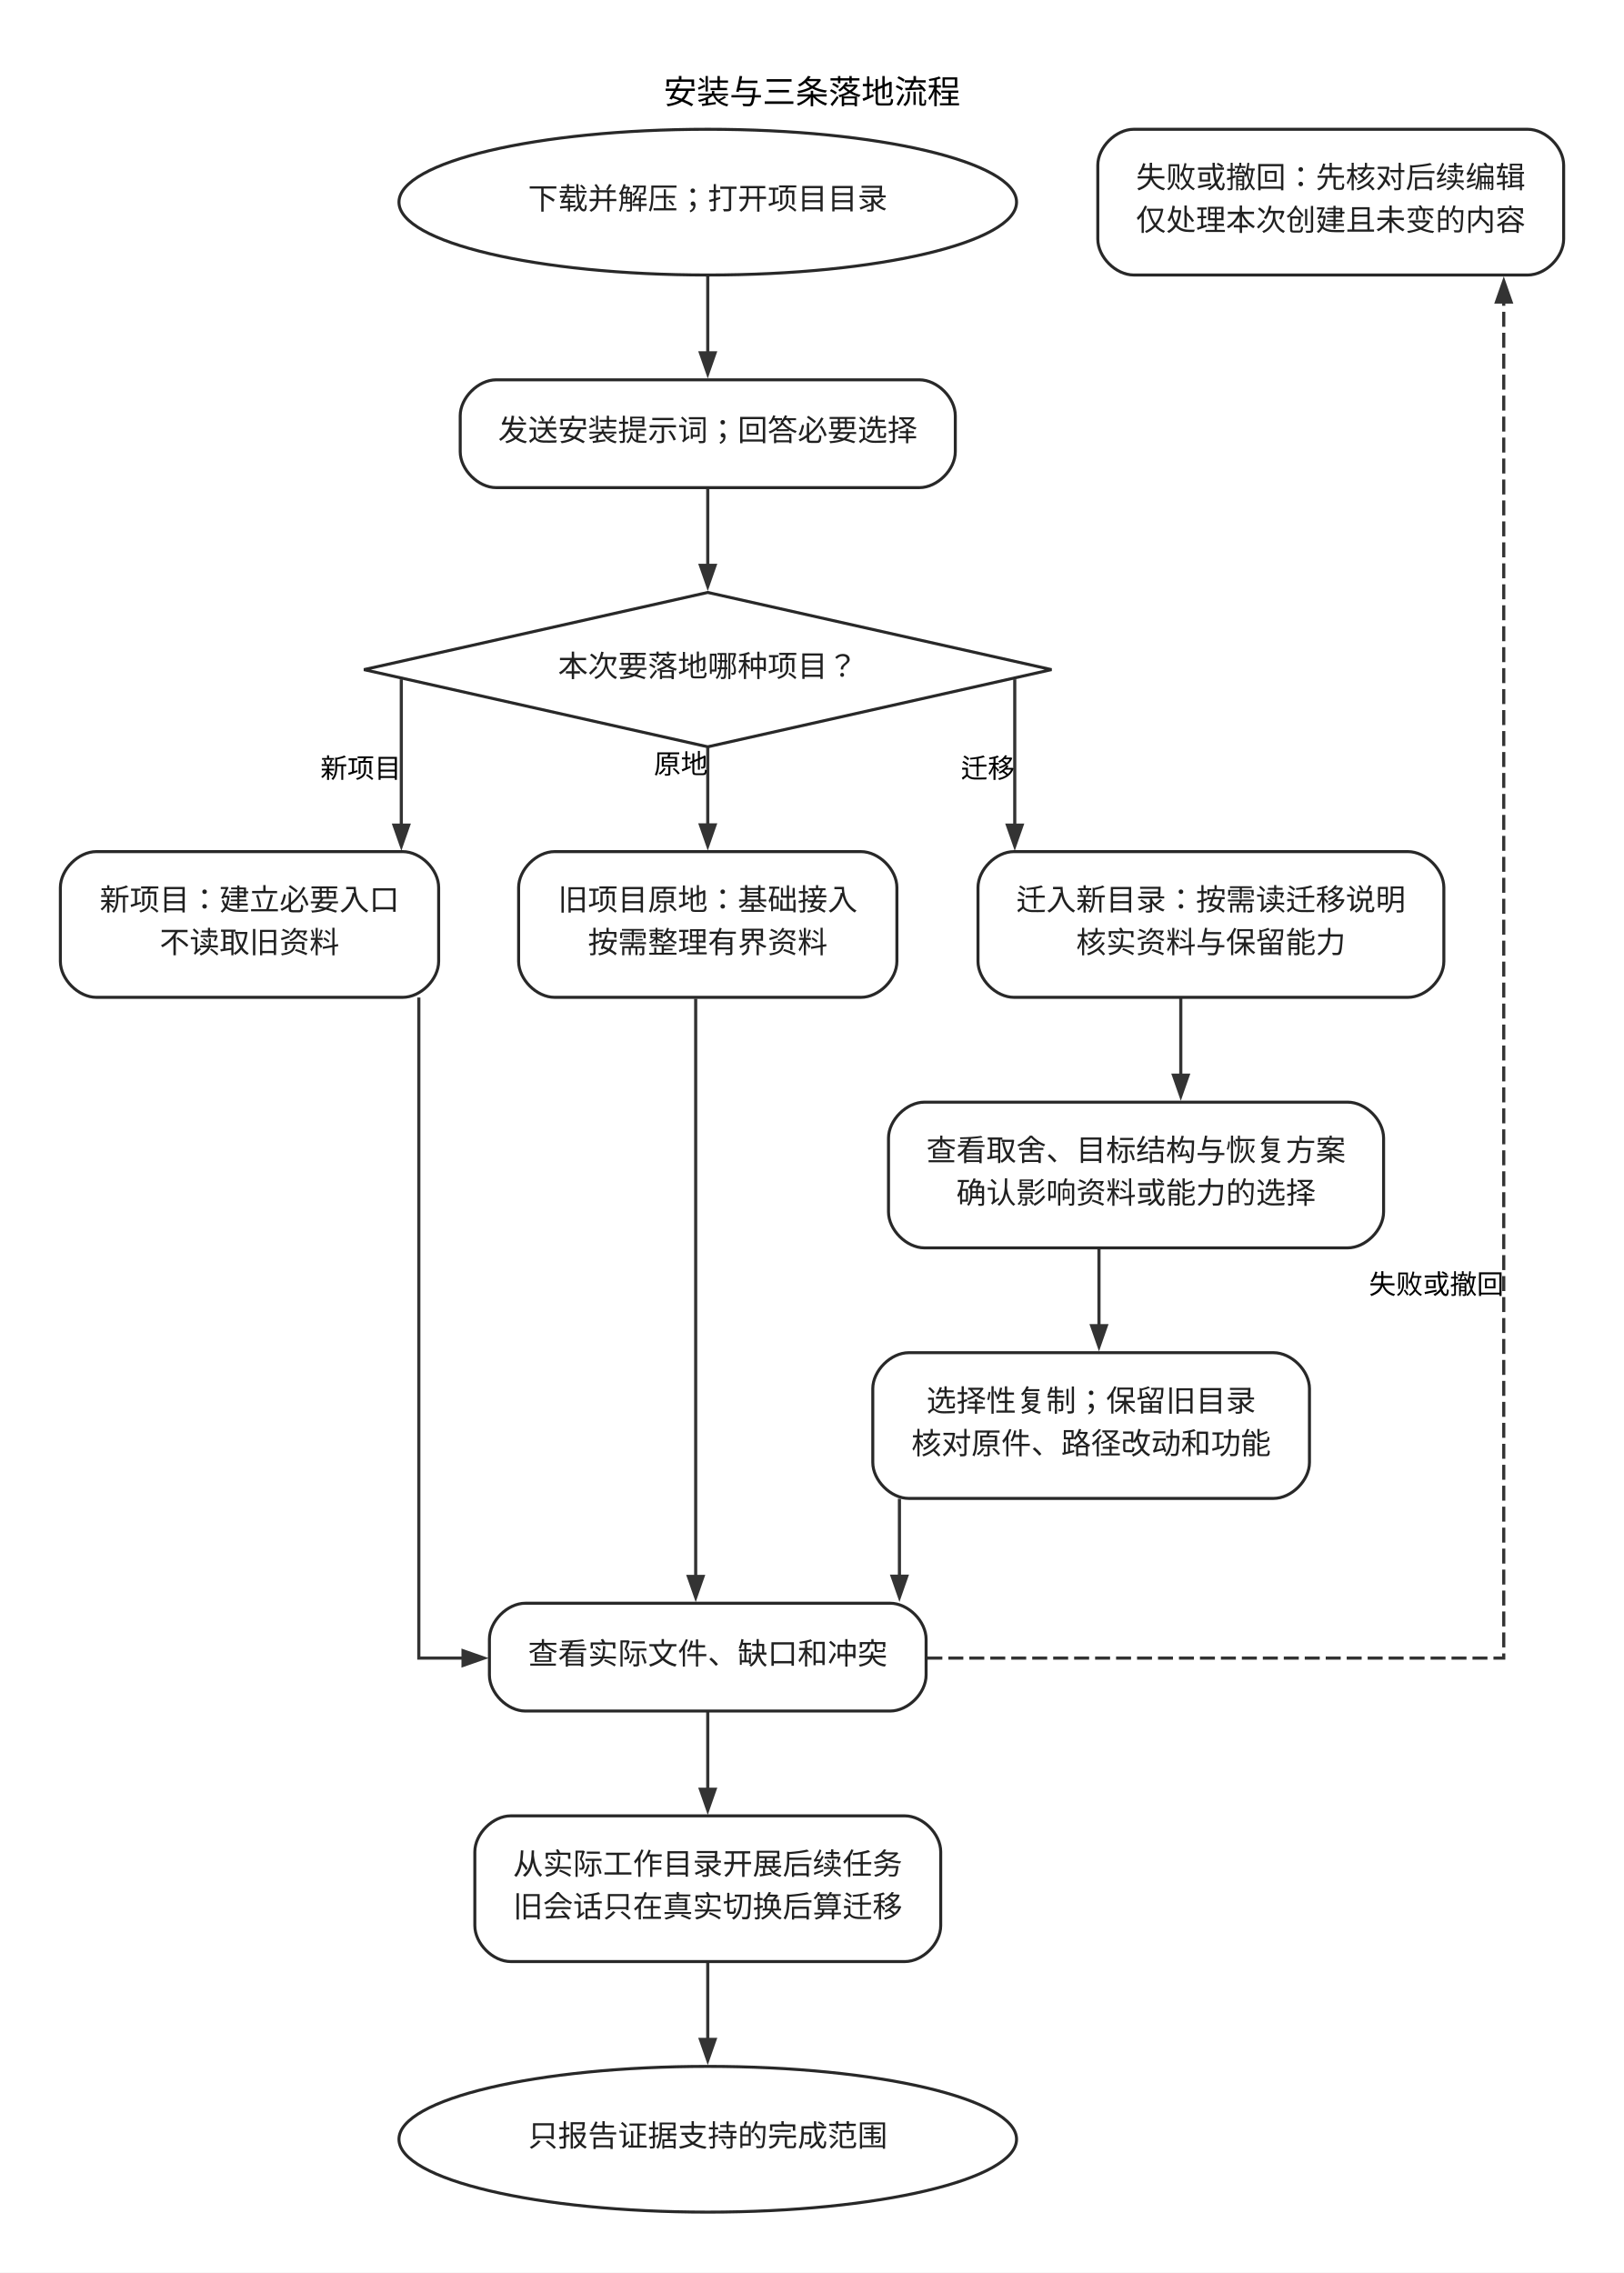
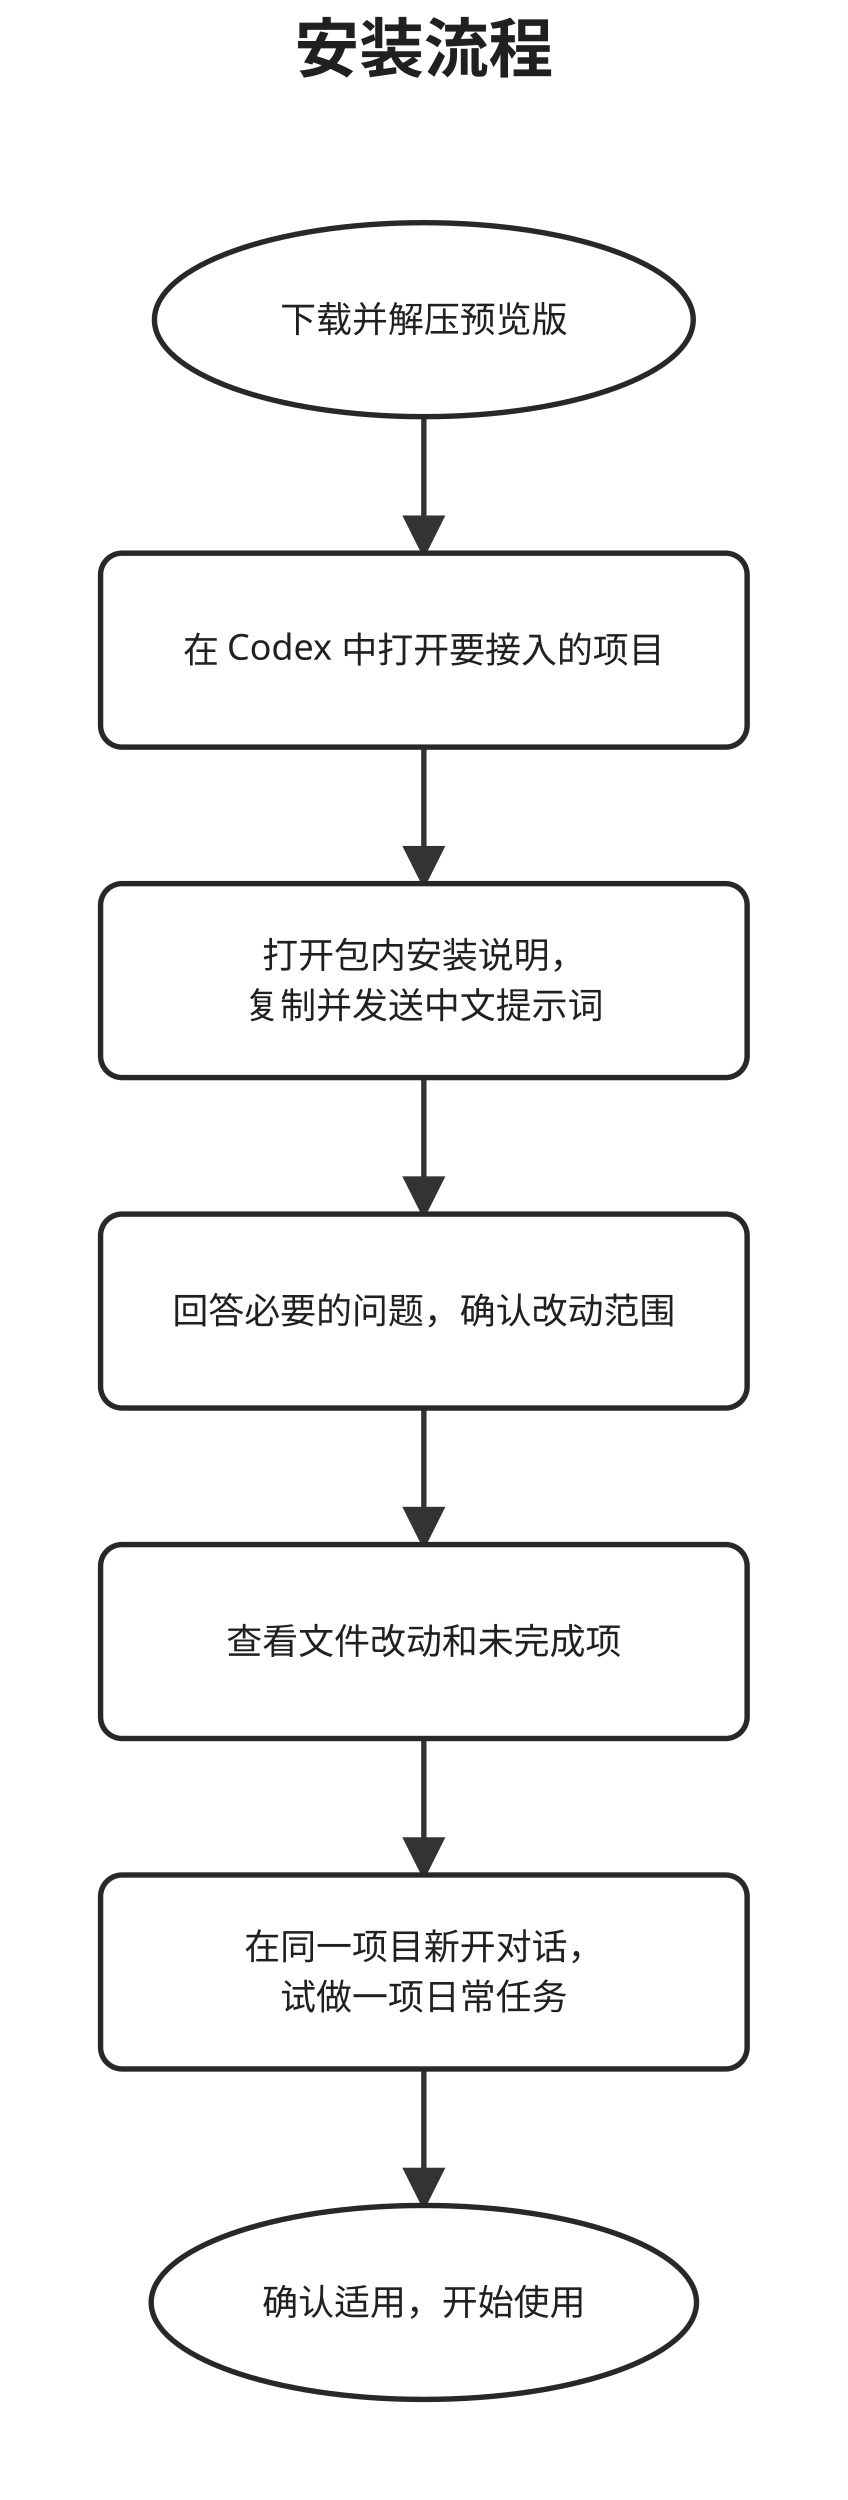
- <svg xmlns="http://www.w3.org/2000/svg" width="542pt" height="759pt" viewBox="0.00 0.00 542.00 759.00">
-   <g id="graph0" class="graph" transform="scale(1 1) rotate(0) translate(20.16 738.67)">
-     <polygon fill="#ffffff" stroke="none" points="-20.16,20.16 -20.16,-738.67 522.08,-738.67 522.08,20.16 -20.16,20.16" />
-     <text xml:space="preserve" text-anchor="middle" x="250.96" y="-704.06" font-family="Microsoft YaHei" font-size="11.00">安装与三条落地流程</text>
-     <g id="edge1" class="edge">
-       <path fill="none" stroke="#333333" stroke-width="1.05" d="M216.15,-646.71C216.15,-646.71 216.15,-620.86 216.15,-620.86" />
-       <polygon fill="#333333" stroke="#333333" stroke-width="1.05" points="218.6,-620.86 216.15,-613.86 213.7,-620.86 218.6,-620.86" />
-     </g>
-     <g id="edge2" class="edge">
-       <path fill="none" stroke="#333333" stroke-width="1.05" d="M216.15,-575.57C216.15,-575.57 216.15,-549.89 216.15,-549.89" />
-       <polygon fill="#333333" stroke="#333333" stroke-width="1.05" points="218.6,-549.89 216.15,-542.89 213.7,-549.89 218.6,-549.89" />
-     </g>
-     <g id="edge3" class="edge">
-       <path fill="none" stroke="#333333" stroke-width="1.05" d="M113.83,-511.84C113.83,-511.84 113.83,-463.14 113.83,-463.14" />
-       <polygon fill="#333333" stroke="#333333" stroke-width="1.05" points="116.29,-463.14 113.84,-456.14 111.39,-463.14 116.29,-463.14" />
-       <text xml:space="preserve" text-anchor="middle" x="100.33" y="-478.94" font-family="Microsoft YaHei" font-size="9.00">新项目</text>
-     </g>
-     <g id="edge4" class="edge">
-       <path fill="none" stroke="#333333" stroke-width="1.05" d="M216.15,-489.08C216.15,-489.08 216.15,-463.23 216.15,-463.23" />
-       <polygon fill="#333333" stroke="#333333" stroke-width="1.05" points="218.6,-463.23 216.15,-456.23 213.7,-463.23 218.6,-463.23" />
-       <text xml:space="preserve" text-anchor="middle" x="207.15" y="-480.36" font-family="Microsoft YaHei" font-size="9.00">原地</text>
-     </g>
-     <g id="edge5" class="edge">
-       <path fill="none" stroke="#333333" stroke-width="1.05" d="M318.65,-511.84C318.65,-511.84 318.65,-463.14 318.65,-463.14" />
-       <polygon fill="#333333" stroke="#333333" stroke-width="1.05" points="321.1,-463.14 318.65,-456.14 316.2,-463.14 321.1,-463.14" />
-       <text xml:space="preserve" text-anchor="middle" x="309.65" y="-478.94" font-family="Microsoft YaHei" font-size="9.00">迁移</text>
-     </g>
-     <g id="edge9" class="edge">
-       <path fill="none" stroke="#333333" stroke-width="1.05" d="M119.68,-405.59C119.68,-343.63 119.68,-185 119.68,-185 119.68,-185 134.44,-185 134.44,-185" />
-       <polygon fill="#333333" stroke="#333333" stroke-width="1.05" points="134.44,-187.45 141.44,-185 134.44,-182.55 134.44,-187.45" />
-     </g>
-     <g id="edge10" class="edge">
-       <path fill="none" stroke="#333333" stroke-width="1.05" d="M212.12,-405.17C212.12,-405.17 212.12,-212.26 212.12,-212.26" />
-       <polygon fill="#333333" stroke="#333333" stroke-width="1.05" points="214.58,-212.26 212.13,-205.26 209.68,-212.26 214.58,-212.26" />
-     </g>
-     <g id="edge6" class="edge">
-       <path fill="none" stroke="#333333" stroke-width="1.05" d="M374.09,-405.32C374.09,-405.32 374.09,-379.66 374.09,-379.66" />
-       <polygon fill="#333333" stroke="#333333" stroke-width="1.05" points="376.54,-379.66 374.09,-372.66 371.64,-379.66 376.54,-379.66" />
-     </g>
-     <g id="edge7" class="edge">
-       <path fill="none" stroke="#333333" stroke-width="1.05" d="M346.77,-321.66C346.77,-321.66 346.77,-296 346.77,-296" />
-       <polygon fill="#333333" stroke="#333333" stroke-width="1.05" points="349.23,-296 346.78,-289 344.33,-296 349.23,-296" />
-     </g>
-     <g id="edge8" class="edge">
-       <path fill="none" stroke="#333333" stroke-width="1.05" d="M280.15,-238.19C280.15,-238.19 280.15,-212.34 280.15,-212.34" />
-       <polygon fill="#333333" stroke="#333333" stroke-width="1.05" points="282.6,-212.34 280.15,-205.34 277.7,-212.34 282.6,-212.34" />
-     </g>
-     <g id="edge11" class="edge">
-       <path fill="none" stroke="#333333" stroke-width="1.05" d="M216.15,-167C216.15,-167 216.15,-141.21 216.15,-141.21" />
-       <polygon fill="#333333" stroke="#333333" stroke-width="1.05" points="218.6,-141.21 216.15,-134.21 213.7,-141.21 218.6,-141.21" />
-     </g>
-     <g id="edge13" class="edge">
-       <path fill="none" stroke="#333333" stroke-width="1.05" stroke-dasharray="5,2" d="M289.48,-185C368.15,-185 481.92,-185 481.92,-185 481.92,-185 481.92,-637.81 481.92,-637.81" />
-       <polygon fill="#333333" stroke="#333333" stroke-width="1.05" points="479.48,-637.81 481.93,-644.81 484.38,-637.81 479.48,-637.81" />
-       <text xml:space="preserve" text-anchor="middle" x="459.42" y="-306.63" font-family="Microsoft YaHei" font-size="9.00">失败或撤回</text>
-     </g>
-     <g id="edge12" class="edge">
-       <path fill="none" stroke="#333333" stroke-width="1.05" d="M216.15,-83.34C216.15,-83.34 216.15,-57.68 216.15,-57.68" />
-       <polygon fill="#333333" stroke="#333333" stroke-width="1.05" points="218.6,-57.68 216.15,-50.68 213.7,-57.68 218.6,-57.68" />
-     </g>
-     <g id="node1" class="node">
-       <ellipse fill="#ffffff" stroke="#282828" cx="216.15" cy="-671.17" rx="103.1" ry="24.33" />
-       <text xml:space="preserve" text-anchor="middle" x="216.15" y="-668.8" font-family="Microsoft YaHei" font-size="10.00" fill="#202020">下载并解压；打开项目目录</text>
-     </g>
-     <g id="node2" class="node">
-       <path fill="#ffffff" stroke="#282828" d="M286.8,-611.84C286.8,-611.84 145.5,-611.84 145.5,-611.84 139.5,-611.84 133.5,-605.84 133.5,-599.84 133.5,-599.84 133.5,-587.84 133.5,-587.84 133.5,-581.84 139.5,-575.84 145.5,-575.84 145.5,-575.84 286.8,-575.84 286.8,-575.84 292.8,-575.84 298.8,-581.84 298.8,-587.84 298.8,-587.84 298.8,-599.84 298.8,-599.84 298.8,-605.84 292.8,-611.84 286.8,-611.84" />
-       <text xml:space="preserve" text-anchor="middle" x="216.15" y="-591.47" font-family="Microsoft YaHei" font-size="10.00" fill="#202020">发送安装提示词；回答必要选择</text>
-     </g>
-     <g id="node3" class="node">
-       <polygon fill="#ffffff" stroke="#282828" points="216.15,-540.84 101.37,-515.07 216.15,-489.3 330.93,-515.07 216.15,-540.84" />
-       <text xml:space="preserve" text-anchor="middle" x="216.15" y="-512.7" font-family="Microsoft YaHei" font-size="10.00" fill="#202020">本次要落地哪种项目？</text>
-     </g>
-     <g id="node4" class="node">
-       <path fill="#ffffff" stroke="#282828" d="M114.3,-454.3C114.3,-454.3 12,-454.3 12,-454.3 6,-454.3 0,-448.3 0,-442.3 0,-442.3 0,-417.64 0,-417.64 0,-411.64 6,-405.64 12,-405.64 12,-405.64 114.3,-405.64 114.3,-405.64 120.3,-405.64 126.3,-411.64 126.3,-417.64 126.3,-417.64 126.3,-442.3 126.3,-442.3 126.3,-448.3 120.3,-454.3 114.3,-454.3" />
-       <text xml:space="preserve" text-anchor="middle" x="63.15" y="-434.72" font-family="Microsoft YaHei" font-size="10.00" fill="#202020">新项目：建立必要入口</text>
-       <text xml:space="preserve" text-anchor="middle" x="63.15" y="-420.47" font-family="Microsoft YaHei" font-size="10.00" fill="#202020">不读取旧资料</text>
-     </g>
-     <g id="node5" class="node">
-       <path fill="#ffffff" stroke="#282828" d="M267.3,-454.3C267.3,-454.3 165,-454.3 165,-454.3 159,-454.3 153,-448.3 153,-442.3 153,-442.3 153,-417.64 153,-417.64 153,-411.64 159,-405.64 165,-405.64 165,-405.64 267.3,-405.64 267.3,-405.64 273.3,-405.64 279.3,-411.64 279.3,-417.64 279.3,-417.64 279.3,-442.3 279.3,-442.3 279.3,-448.3 273.3,-454.3 267.3,-454.3" />
-       <text xml:space="preserve" text-anchor="middle" x="216.15" y="-434.72" font-family="Microsoft YaHei" font-size="10.00" fill="#202020">旧项目原地：基础接入</text>
-       <text xml:space="preserve" text-anchor="middle" x="216.15" y="-420.47" font-family="Microsoft YaHei" font-size="10.00" fill="#202020">按需整理有界资料</text>
-     </g>
-     <g id="node6" class="node">
-       <path fill="#ffffff" stroke="#282828" d="M449.92,-454.3C449.92,-454.3 318.38,-454.3 318.38,-454.3 312.38,-454.3 306.38,-448.3 306.38,-442.3 306.38,-442.3 306.38,-417.64 306.38,-417.64 306.38,-411.64 312.38,-405.64 318.38,-405.64 318.38,-405.64 449.92,-405.64 449.92,-405.64 455.92,-405.64 461.92,-411.64 461.92,-417.64 461.92,-417.64 461.92,-442.3 461.92,-442.3 461.92,-448.3 455.92,-454.3 449.92,-454.3" />
-       <text xml:space="preserve" text-anchor="middle" x="384.15" y="-434.72" font-family="Microsoft YaHei" font-size="10.00" fill="#202020">迁入新目录：按需读迁移说明</text>
-       <text xml:space="preserve" text-anchor="middle" x="384.15" y="-420.47" font-family="Microsoft YaHei" font-size="10.00" fill="#202020">核实资料与保留能力</text>
-     </g>
-     <g id="node7" class="node">
-       <path fill="#ffffff" stroke="#282828" d="M429.8,-370.64C429.8,-370.64 288.5,-370.64 288.5,-370.64 282.5,-370.64 276.5,-364.64 276.5,-358.64 276.5,-358.64 276.5,-333.98 276.5,-333.98 276.5,-327.98 282.5,-321.98 288.5,-321.98 288.5,-321.98 429.8,-321.98 429.8,-321.98 435.8,-321.98 441.8,-327.98 441.8,-333.98 441.8,-333.98 441.8,-358.64 441.8,-358.64 441.8,-364.64 435.8,-370.64 429.8,-370.64" />
-       <text xml:space="preserve" text-anchor="middle" x="359.15" y="-351.06" font-family="Microsoft YaHei" font-size="10.00" fill="#202020">查看取舍、目标结构与恢复方案</text>
-       <text xml:space="preserve" text-anchor="middle" x="359.15" y="-336.81" font-family="Microsoft YaHei" font-size="10.00" fill="#202020">确认影响资料或能力的选择</text>
-     </g>
-     <g id="node8" class="node">
-       <path fill="#ffffff" stroke="#282828" d="M405.05,-286.98C405.05,-286.98 283.25,-286.98 283.25,-286.98 277.25,-286.98 271.25,-280.98 271.25,-274.98 271.25,-274.98 271.25,-250.32 271.25,-250.32 271.25,-244.32 277.25,-238.32 283.25,-238.32 283.25,-238.32 405.05,-238.32 405.05,-238.32 411.05,-238.32 417.05,-244.32 417.05,-250.32 417.05,-250.32 417.05,-274.98 417.05,-274.98 417.05,-280.98 411.05,-286.98 405.05,-286.98" />
-       <text xml:space="preserve" text-anchor="middle" x="344.15" y="-267.4" font-family="Microsoft YaHei" font-size="10.00" fill="#202020">选择性复制；保留旧目录</text>
-       <text xml:space="preserve" text-anchor="middle" x="344.15" y="-253.15" font-family="Microsoft YaHei" font-size="10.00" fill="#202020">核对原件、路径改动和功能</text>
-     </g>
-     <g id="node9" class="node">
-       <path fill="#ffffff" stroke="#282828" d="M277.05,-203.32C277.05,-203.32 155.25,-203.32 155.25,-203.32 149.25,-203.32 143.25,-197.32 143.25,-191.32 143.25,-191.32 143.25,-179.32 143.25,-179.32 143.25,-173.32 149.25,-167.32 155.25,-167.32 155.25,-167.32 277.05,-167.32 277.05,-167.32 283.05,-167.32 289.05,-173.32 289.05,-179.32 289.05,-179.32 289.05,-191.32 289.05,-191.32 289.05,-197.32 283.05,-203.32 277.05,-203.32" />
-       <text xml:space="preserve" text-anchor="middle" x="216.15" y="-182.95" font-family="Microsoft YaHei" font-size="10.00" fill="#202020">查看实际文件、缺口和冲突</text>
-     </g>
-     <g id="node10" class="node">
-       <path fill="#ffffff" stroke="#282828" d="M281.93,-132.32C281.93,-132.32 150.38,-132.32 150.38,-132.32 144.38,-132.32 138.38,-126.32 138.38,-120.32 138.38,-120.32 138.38,-95.66 138.38,-95.66 138.38,-89.66 144.38,-83.66 150.38,-83.66 150.38,-83.66 281.93,-83.66 281.93,-83.66 287.93,-83.66 293.93,-89.66 293.93,-95.66 293.93,-95.66 293.93,-120.32 293.93,-120.32 293.93,-126.32 287.93,-132.32 281.93,-132.32" />
-       <text xml:space="preserve" text-anchor="middle" x="216.15" y="-112.74" font-family="Microsoft YaHei" font-size="10.00" fill="#202020">从实际工作目录开展后续任务</text>
-       <text xml:space="preserve" text-anchor="middle" x="216.15" y="-98.49" font-family="Microsoft YaHei" font-size="10.00" fill="#202020">旧会话只在真实切换后算迁移</text>
-     </g>
-     <g id="node11" class="node">
-       <path fill="#ffffff" stroke="#282828" d="M489.92,-695.5C489.92,-695.5 358.38,-695.5 358.38,-695.5 352.38,-695.5 346.38,-689.5 346.38,-683.5 346.38,-683.5 346.38,-658.84 346.38,-658.84 346.38,-652.84 352.38,-646.84 358.38,-646.84 358.38,-646.84 489.92,-646.84 489.92,-646.84 495.92,-646.84 501.92,-652.84 501.92,-658.84 501.92,-658.84 501.92,-683.5 501.92,-683.5 501.92,-689.5 495.92,-695.5 489.92,-695.5" />
-       <text xml:space="preserve" text-anchor="middle" x="424.15" y="-675.92" font-family="Microsoft YaHei" font-size="10.00" fill="#202020">失败或撤回：先核对后续编辑</text>
-       <text xml:space="preserve" text-anchor="middle" x="424.15" y="-661.67" font-family="Microsoft YaHei" font-size="10.00" fill="#202020">仅处理本次创建且未变的内容</text>
-     </g>
-     <g id="node12" class="node">
-       <ellipse fill="#ffffff" stroke="#282828" cx="216.15" cy="-24.33" rx="103.1" ry="24.33" />
-       <text xml:space="preserve" text-anchor="middle" x="216.15" y="-21.96" font-family="Microsoft YaHei" font-size="10.00" fill="#202020">只报告证据支持的完成范围</text>
-     </g>
+ <svg xmlns="http://www.w3.org/2000/svg" viewBox="-28 -39.75 236 696" width="236" height="696">
+   <defs>
+     <marker id="arrow" markerWidth="8" markerHeight="8" refX="7" refY="4" orient="auto">
+       <path d="M0,0 L8,4 L0,8 z" fill="#333333" />
+     </marker>
+   </defs>
+   <rect x="-28" y="-39.75" width="236" height="696" fill="#FFFFFF" />
+   <text x="90" y="-19.75" text-anchor="middle" font-family="Microsoft YaHei, sans-serif" font-size="18" font-weight="700" fill="#202020">安装流程</text>
+   <polyline id="edge-e-download-open" points="90,76.25 90,114.25" fill="none" stroke="#333333" stroke-width="1.5" marker-end="url(#arrow)" />
+   <polyline id="edge-e-open-prompt" points="90,168.25 90,206.25" fill="none" stroke="#333333" stroke-width="1.5" marker-end="url(#arrow)" />
+   <polyline id="edge-e-prompt-clarify" points="90,260.25 90,298.25" fill="none" stroke="#333333" stroke-width="1.5" marker-end="url(#arrow)" />
+   <polyline id="edge-e-clarify-inspect" points="90,352.25 90,390.25" fill="none" stroke="#333333" stroke-width="1.5" marker-end="url(#arrow)" />
+   <polyline id="edge-e-inspect-trial" points="90,444.25 90,482.25" fill="none" stroke="#333333" stroke-width="1.5" marker-end="url(#arrow)" />
+   <polyline id="edge-e-trial-done" points="90,536.25 90,574.25" fill="none" stroke="#333333" stroke-width="1.5" marker-end="url(#arrow)" />
+   <g id="node-download">
+     <ellipse cx="90" cy="49.25" rx="74.999" ry="27" fill="#FFFFFF" stroke="#282828" stroke-width="1.5" />
+     <text x="90" y="49.25" text-anchor="middle" dominant-baseline="middle" font-family="Microsoft YaHei, sans-serif" font-size="10" fill="#202020">下载并解压预览版</text>
+   </g>
+   <g id="node-open">
+     <rect x="0" y="114.25" width="180" height="54" rx="6" ry="6" fill="#FFFFFF" stroke="#282828" stroke-width="1.5" />
+     <text x="90" y="141.25" text-anchor="middle" dominant-baseline="middle" font-family="Microsoft YaHei, sans-serif" font-size="10" fill="#202020">在 Codex 中打开要接入的项目</text>
+   </g>
+   <g id="node-prompt">
+     <rect x="0" y="206.25" width="180" height="54" rx="6" ry="6" fill="#FFFFFF" stroke="#282828" stroke-width="1.5" />
+     <text x="90" y="226.25" text-anchor="middle" dominant-baseline="middle" font-family="Microsoft YaHei, sans-serif" font-size="10" fill="#202020">打开包内安装说明，</text>
+     <text x="90" y="240.25" text-anchor="middle" dominant-baseline="middle" font-family="Microsoft YaHei, sans-serif" font-size="10" fill="#202020">复制并发送中文提示词</text>
+   </g>
+   <g id="node-clarify">
+     <rect x="0" y="298.25" width="180" height="54" rx="6" ry="6" fill="#FFFFFF" stroke="#282828" stroke-width="1.5" />
+     <text x="90" y="325.25" text-anchor="middle" dominant-baseline="middle" font-family="Microsoft YaHei, sans-serif" font-size="10" fill="#202020">回答必要的问题，确认改动范围</text>
+   </g>
+   <g id="node-inspect">
+     <rect x="0" y="390.25" width="180" height="54" rx="6" ry="6" fill="#FFFFFF" stroke="#282828" stroke-width="1.5" />
+     <text x="90" y="417.25" text-anchor="middle" dominant-baseline="middle" font-family="Microsoft YaHei, sans-serif" font-size="10" fill="#202020">查看文件改动和未完成项</text>
+   </g>
+   <g id="node-trial">
+     <rect x="0" y="482.25" width="180" height="54" rx="6" ry="6" fill="#FFFFFF" stroke="#282828" stroke-width="1.5" />
+     <text x="90" y="502.25" text-anchor="middle" dominant-baseline="middle" font-family="Microsoft YaHei, sans-serif" font-size="10" fill="#202020">在同一项目新开对话，</text>
+     <text x="90" y="516.25" text-anchor="middle" dominant-baseline="middle" font-family="Microsoft YaHei, sans-serif" font-size="10" fill="#202020">试做一项日常任务</text>
+   </g>
+   <g id="node-done">
+     <ellipse cx="90" cy="601.25" rx="75.913" ry="27" fill="#FFFFFF" stroke="#282828" stroke-width="1.5" />
+     <text x="90" y="601.25" text-anchor="middle" dominant-baseline="middle" font-family="Microsoft YaHei, sans-serif" font-size="10" fill="#202020">确认适用，开始使用</text>
  </g>
</svg>
